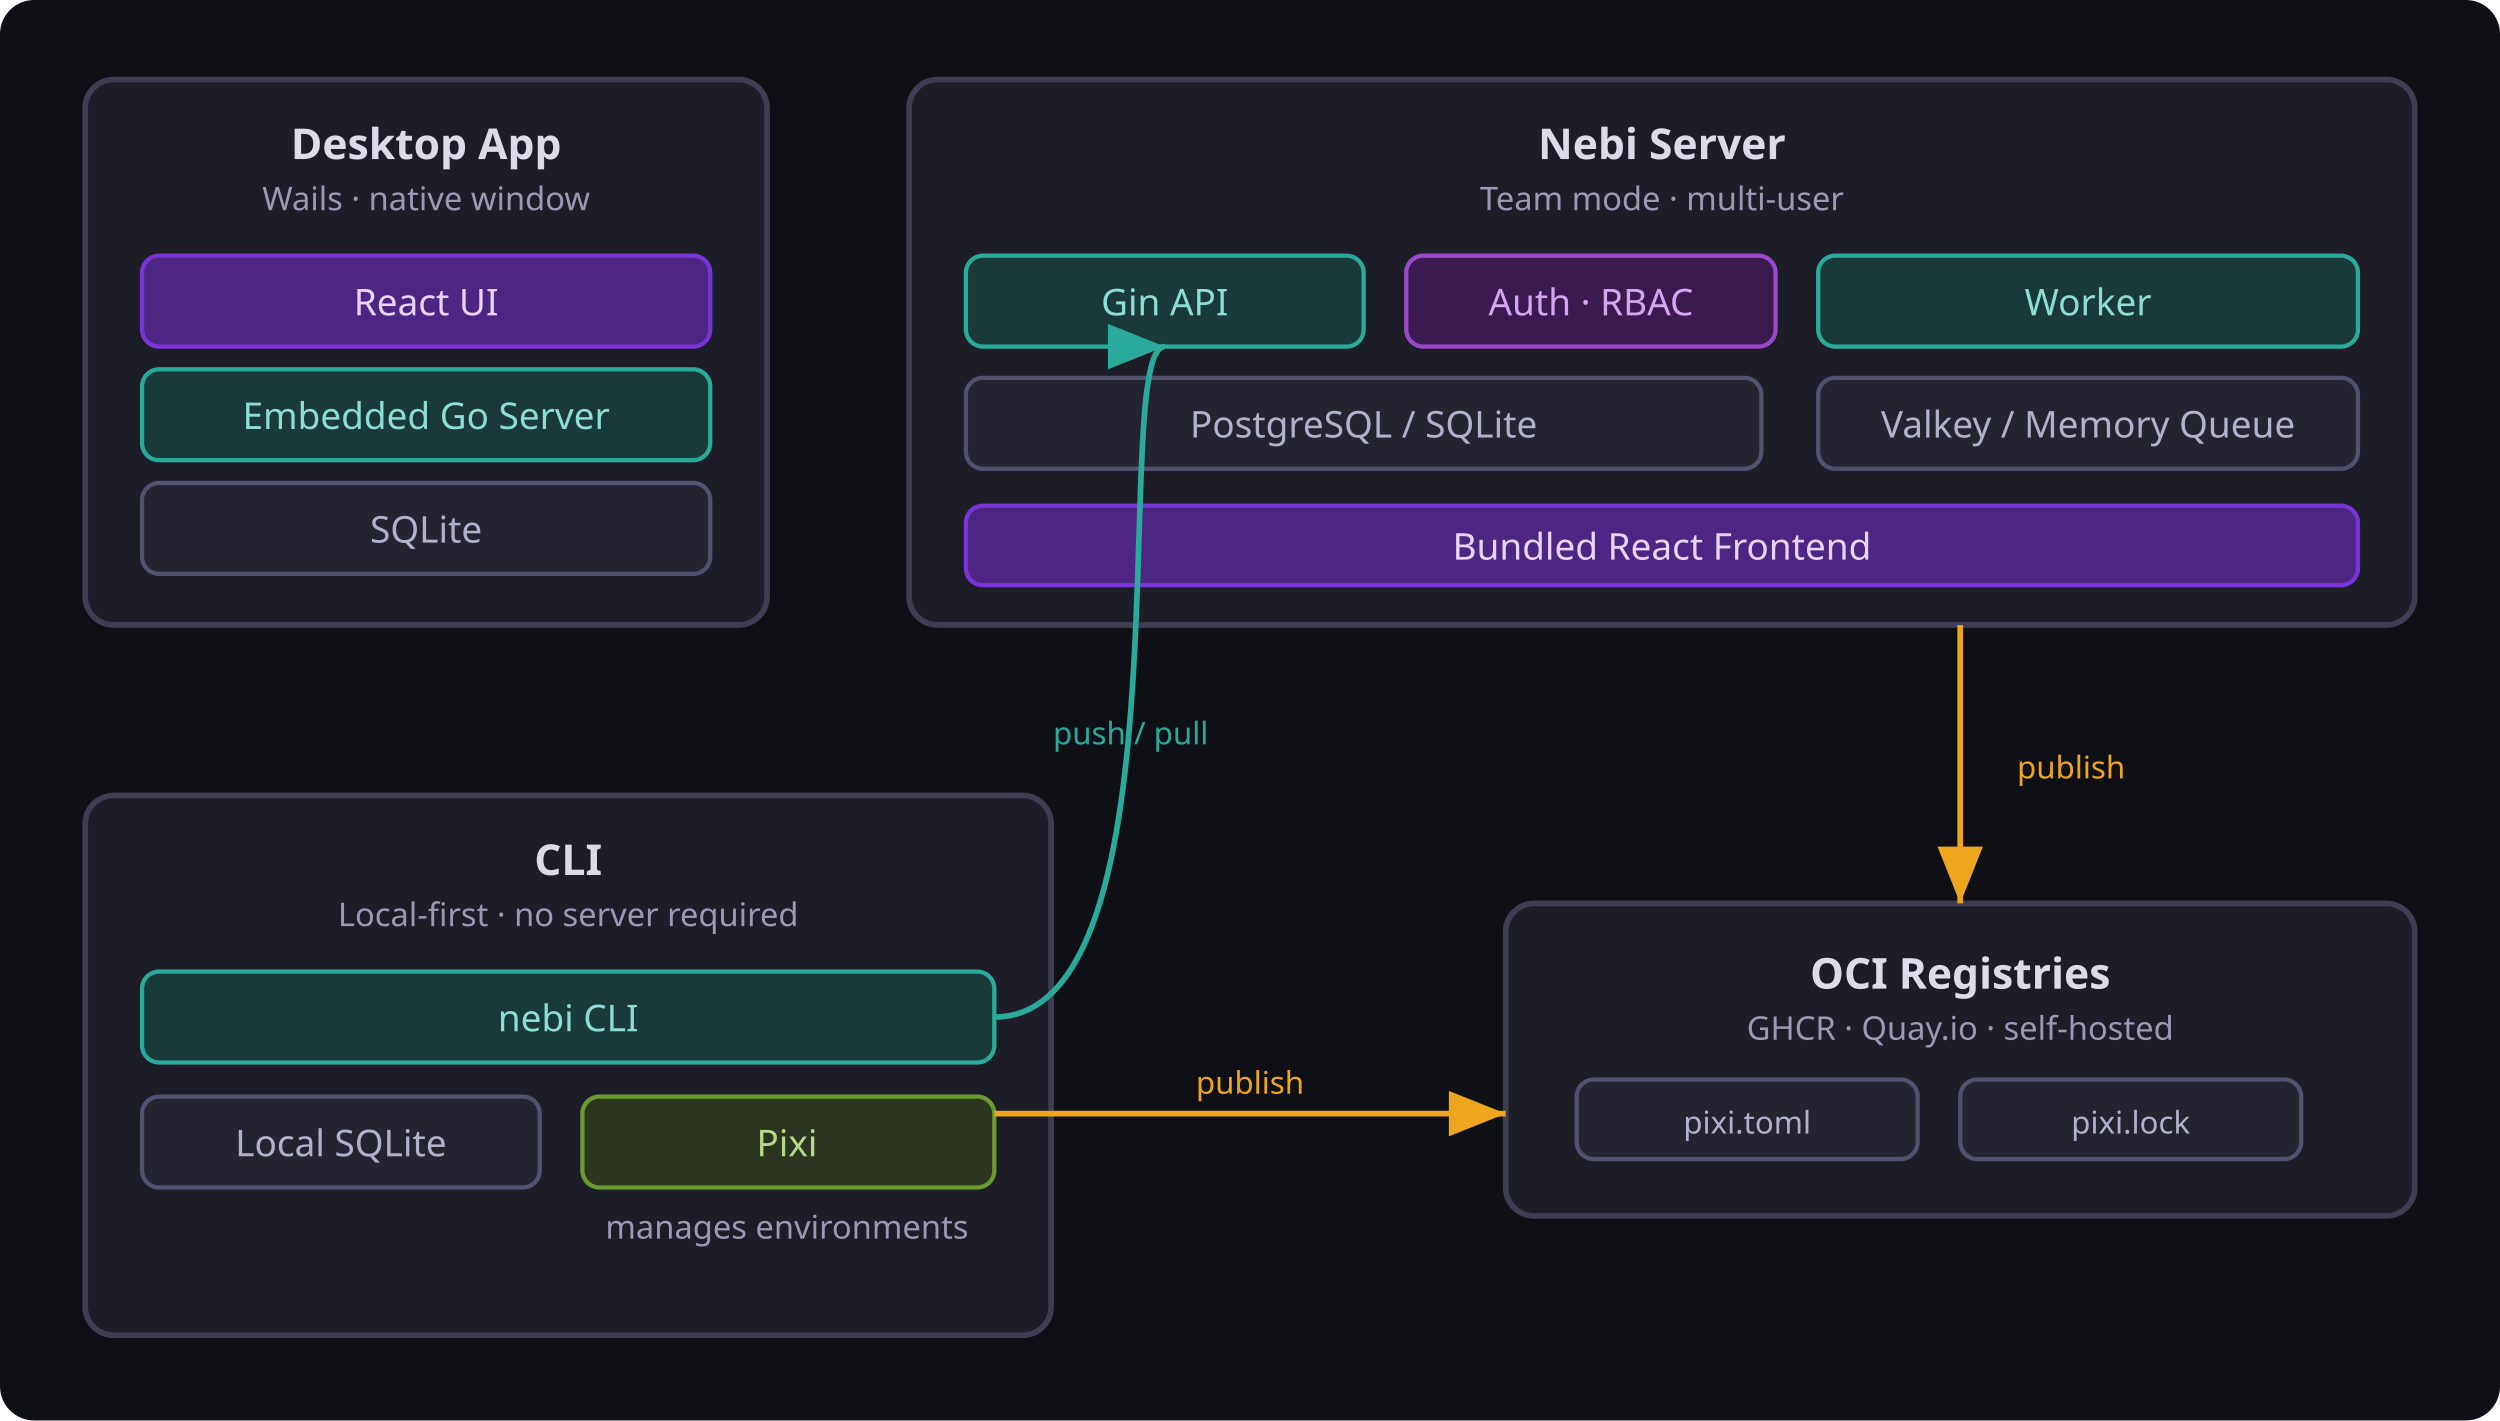
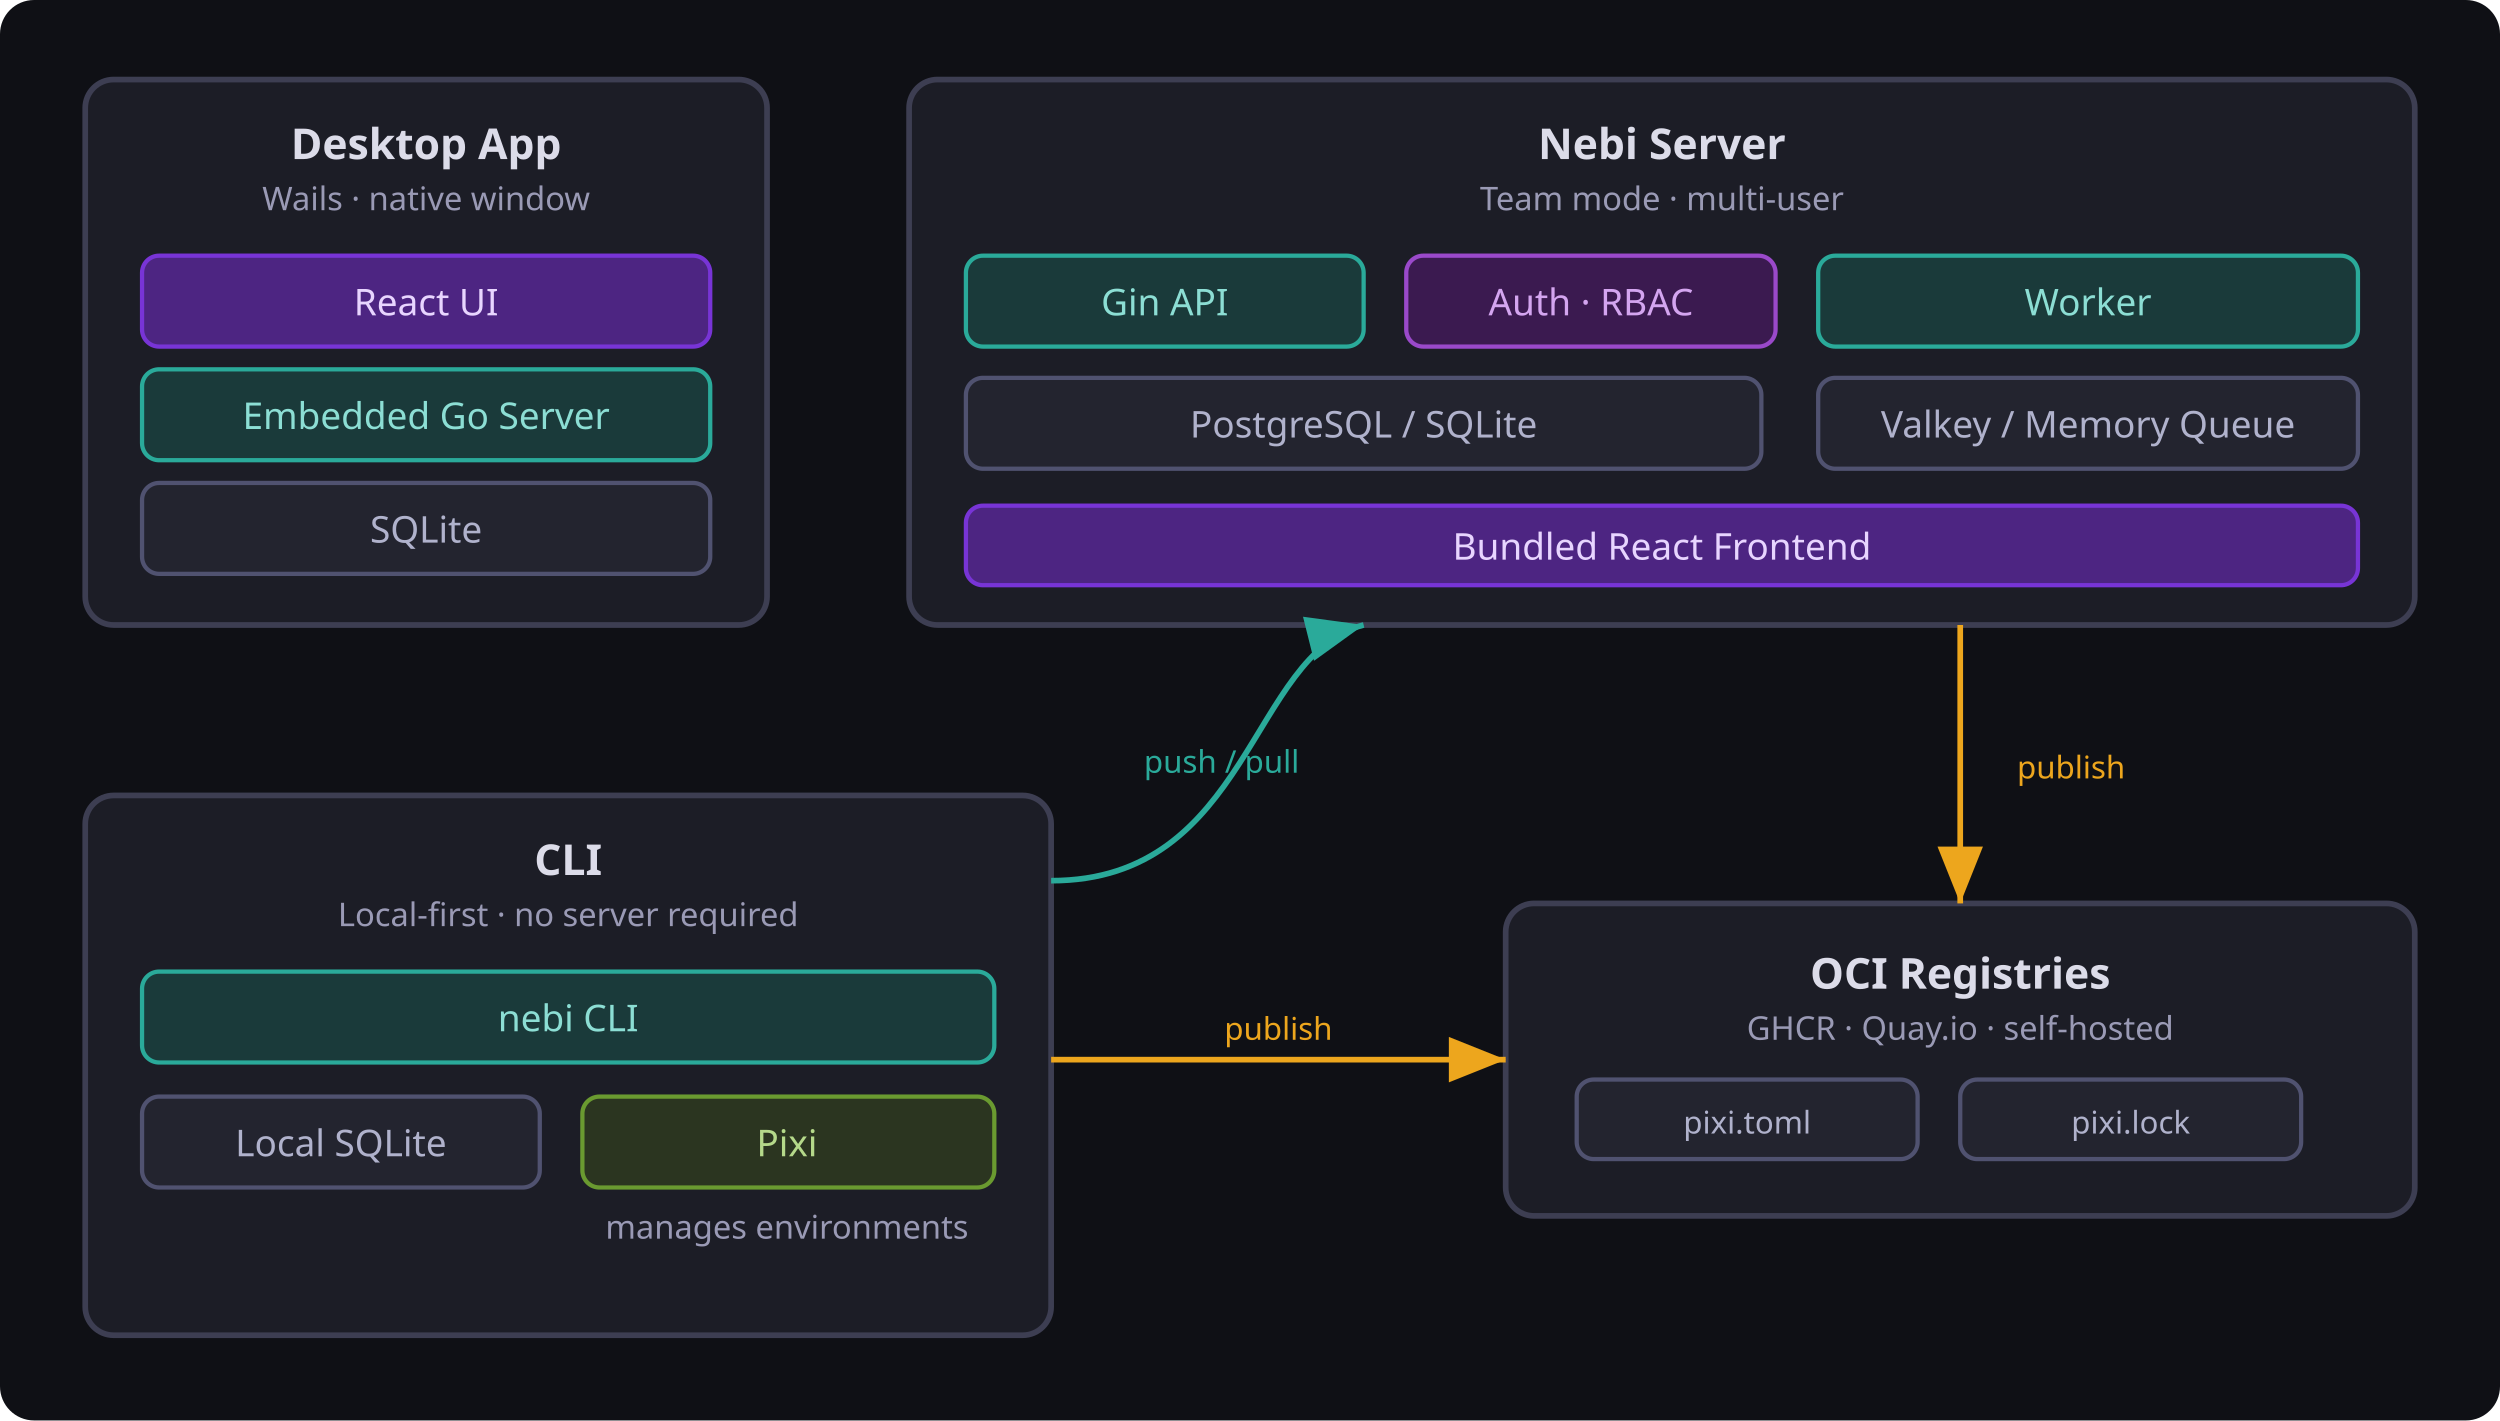
<svg xmlns="http://www.w3.org/2000/svg" viewBox="0 0 880 500" font-family="'Atkinson Hyperlegible', 'Segoe UI', system-ui, sans-serif">
  <defs>
    <style>
      .box { rx: 10; ry: 10; stroke-width: 2; }
      .chip { rx: 6; ry: 6; stroke-width: 1.5; }
      .label { font-size: 13px; }
      .title { font-size: 15px; font-weight: 700; }
      .sub { font-size: 11.5px; fill: #9a9ab5; }
      .arrow { stroke-width: 2; fill: none; }
      .arrow-label { font-size: 11px; }
    </style>
    <marker id="arr-teal" markerWidth="10" markerHeight="8" refX="10" refY="4" orient="auto">
      <path d="M0,0 L10,4 L0,8 Z" fill="#2aaa9a" />
    </marker>
    <marker id="arr-gold" markerWidth="10" markerHeight="8" refX="10" refY="4" orient="auto">
      <path d="M0,0 L10,4 L0,8 Z" fill="#eda61d" />
    </marker>
  </defs>
  <rect width="880" height="500" rx="12" fill="#0f1015" />
  <rect x="30" y="28" width="240" height="192" class="box" fill="#1c1d26" stroke="#3d3e52" />
  <text x="150" y="56" text-anchor="middle" class="title" fill="#dcdce9">Desktop App</text>
  <text x="150" y="74" text-anchor="middle" class="sub">Wails · native window</text>
  <rect x="50" y="90" width="200" height="32" class="chip" fill="#4d2582" stroke="#7834d6" />
  <text x="150" y="111" text-anchor="middle" class="label" fill="#e8d5ff">React UI</text>
  <rect x="50" y="130" width="200" height="32" class="chip" fill="#1a3a3a" stroke="#2aaa9a" />
  <text x="150" y="151" text-anchor="middle" class="label" fill="#8cded4">Embedded Go Server</text>
  <rect x="50" y="170" width="200" height="32" class="chip" fill="#23242f" stroke="#505270" />
  <text x="150" y="191" text-anchor="middle" class="label" fill="#b0b2cc">SQLite</text>
  <rect x="320" y="28" width="530" height="192" class="box" fill="#1c1d26" stroke="#3d3e52" />
  <text x="585" y="56" text-anchor="middle" class="title" fill="#dcdce9">Nebi Server</text>
  <text x="585" y="74" text-anchor="middle" class="sub">Team mode · multi-user</text>
  <rect x="340" y="90" width="140" height="32" class="chip" fill="#1a3a3a" stroke="#2aaa9a" />
  <text x="410" y="111" text-anchor="middle" class="label" fill="#8cded4">Gin API</text>
  <rect x="495" y="90" width="130" height="32" class="chip" fill="#3b1a50" stroke="#9a49ca" />
  <text x="560" y="111" text-anchor="middle" class="label" fill="#d4a5f0">Auth · RBAC</text>
  <rect x="640" y="90" width="190" height="32" class="chip" fill="#1a3a3a" stroke="#2aaa9a" />
  <text x="735" y="111" text-anchor="middle" class="label" fill="#8cded4">Worker</text>
  <rect x="340" y="133" width="280" height="32" class="chip" fill="#23242f" stroke="#505270" />
  <text x="480" y="154" text-anchor="middle" class="label" fill="#b0b2cc">PostgreSQL / SQLite</text>
  <rect x="640" y="133" width="190" height="32" class="chip" fill="#23242f" stroke="#505270" />
  <text x="735" y="154" text-anchor="middle" class="label" fill="#b0b2cc">Valkey / Memory Queue</text>
  <rect x="340" y="178" width="490" height="28" class="chip" fill="#4d2582" stroke="#7834d6" />
  <text x="585" y="197" text-anchor="middle" class="label" fill="#e8d5ff">Bundled React Frontend</text>
  <rect x="30" y="280" width="340" height="190" class="box" fill="#1c1d26" stroke="#3d3e52" />
  <text x="200" y="308" text-anchor="middle" class="title" fill="#dcdce9">CLI</text>
  <text x="200" y="326" text-anchor="middle" class="sub">Local-first · no server required</text>
  <rect x="50" y="342" width="300" height="32" class="chip" fill="#1a3a3a" stroke="#2aaa9a" />
  <text x="200" y="363" text-anchor="middle" class="label" fill="#8cded4">nebi CLI</text>
  <rect x="50" y="386" width="140" height="32" class="chip" fill="#23242f" stroke="#505270" />
  <text x="120" y="407" text-anchor="middle" class="label" fill="#b0b2cc">Local SQLite</text>
  <rect x="205" y="386" width="145" height="32" class="chip" fill="#2b3520" stroke="#6a9a30" />
  <text x="277" y="407" text-anchor="middle" class="label" fill="#b5d98a">Pixi</text>
  <text x="277" y="436" text-anchor="middle" class="sub">manages environments</text>
  <rect x="530" y="318" width="320" height="110" class="box" fill="#1c1d26" stroke="#3d3e52" />
  <text x="690" y="348" text-anchor="middle" class="title" fill="#dcdce9">OCI Registries</text>
  <text x="690" y="366" text-anchor="middle" class="sub">GHCR · Quay.io · self-hosted</text>
  <rect x="555" y="380" width="120" height="28" class="chip" fill="#23242f" stroke="#505270" />
  <text x="615" y="399" text-anchor="middle" font-size="11" fill="#b0b2cc">pixi.toml</text>
  <rect x="690" y="380" width="120" height="28" class="chip" fill="#23242f" stroke="#505270" />
  <text x="750" y="399" text-anchor="middle" font-size="11" fill="#b0b2cc">pixi.lock</text>
-   <path d="M 350 358 C 420 358, 390 122, 410 122" class="arrow" stroke="#2aaa9a" marker-end="url(#arr-teal)" />
-   <text x="398" y="262" text-anchor="middle" class="arrow-label" fill="#2aaa9a">push / pull</text>
-   <path d="M 350 392 L 530 392" class="arrow" stroke="#eda61d" marker-end="url(#arr-gold)" />
-   <text x="440" y="385" text-anchor="middle" class="arrow-label" fill="#eda61d">publish</text>
+   <path d="M 370 310 C 440 310, 440 230, 480 220" class="arrow" stroke="#2aaa9a" marker-end="url(#arr-teal)" />
+   <text x="430" y="272" text-anchor="middle" class="arrow-label" fill="#2aaa9a">push / pull</text>
+   <path d="M 370 373 L 530 373" class="arrow" stroke="#eda61d" marker-end="url(#arr-gold)" />
+   <text x="450" y="366" text-anchor="middle" class="arrow-label" fill="#eda61d">publish</text>
  <path d="M 690 220 L 690 318" class="arrow" stroke="#eda61d" marker-end="url(#arr-gold)" />
  <text x="710" y="274" text-anchor="start" class="arrow-label" fill="#eda61d">publish</text>
</svg>
